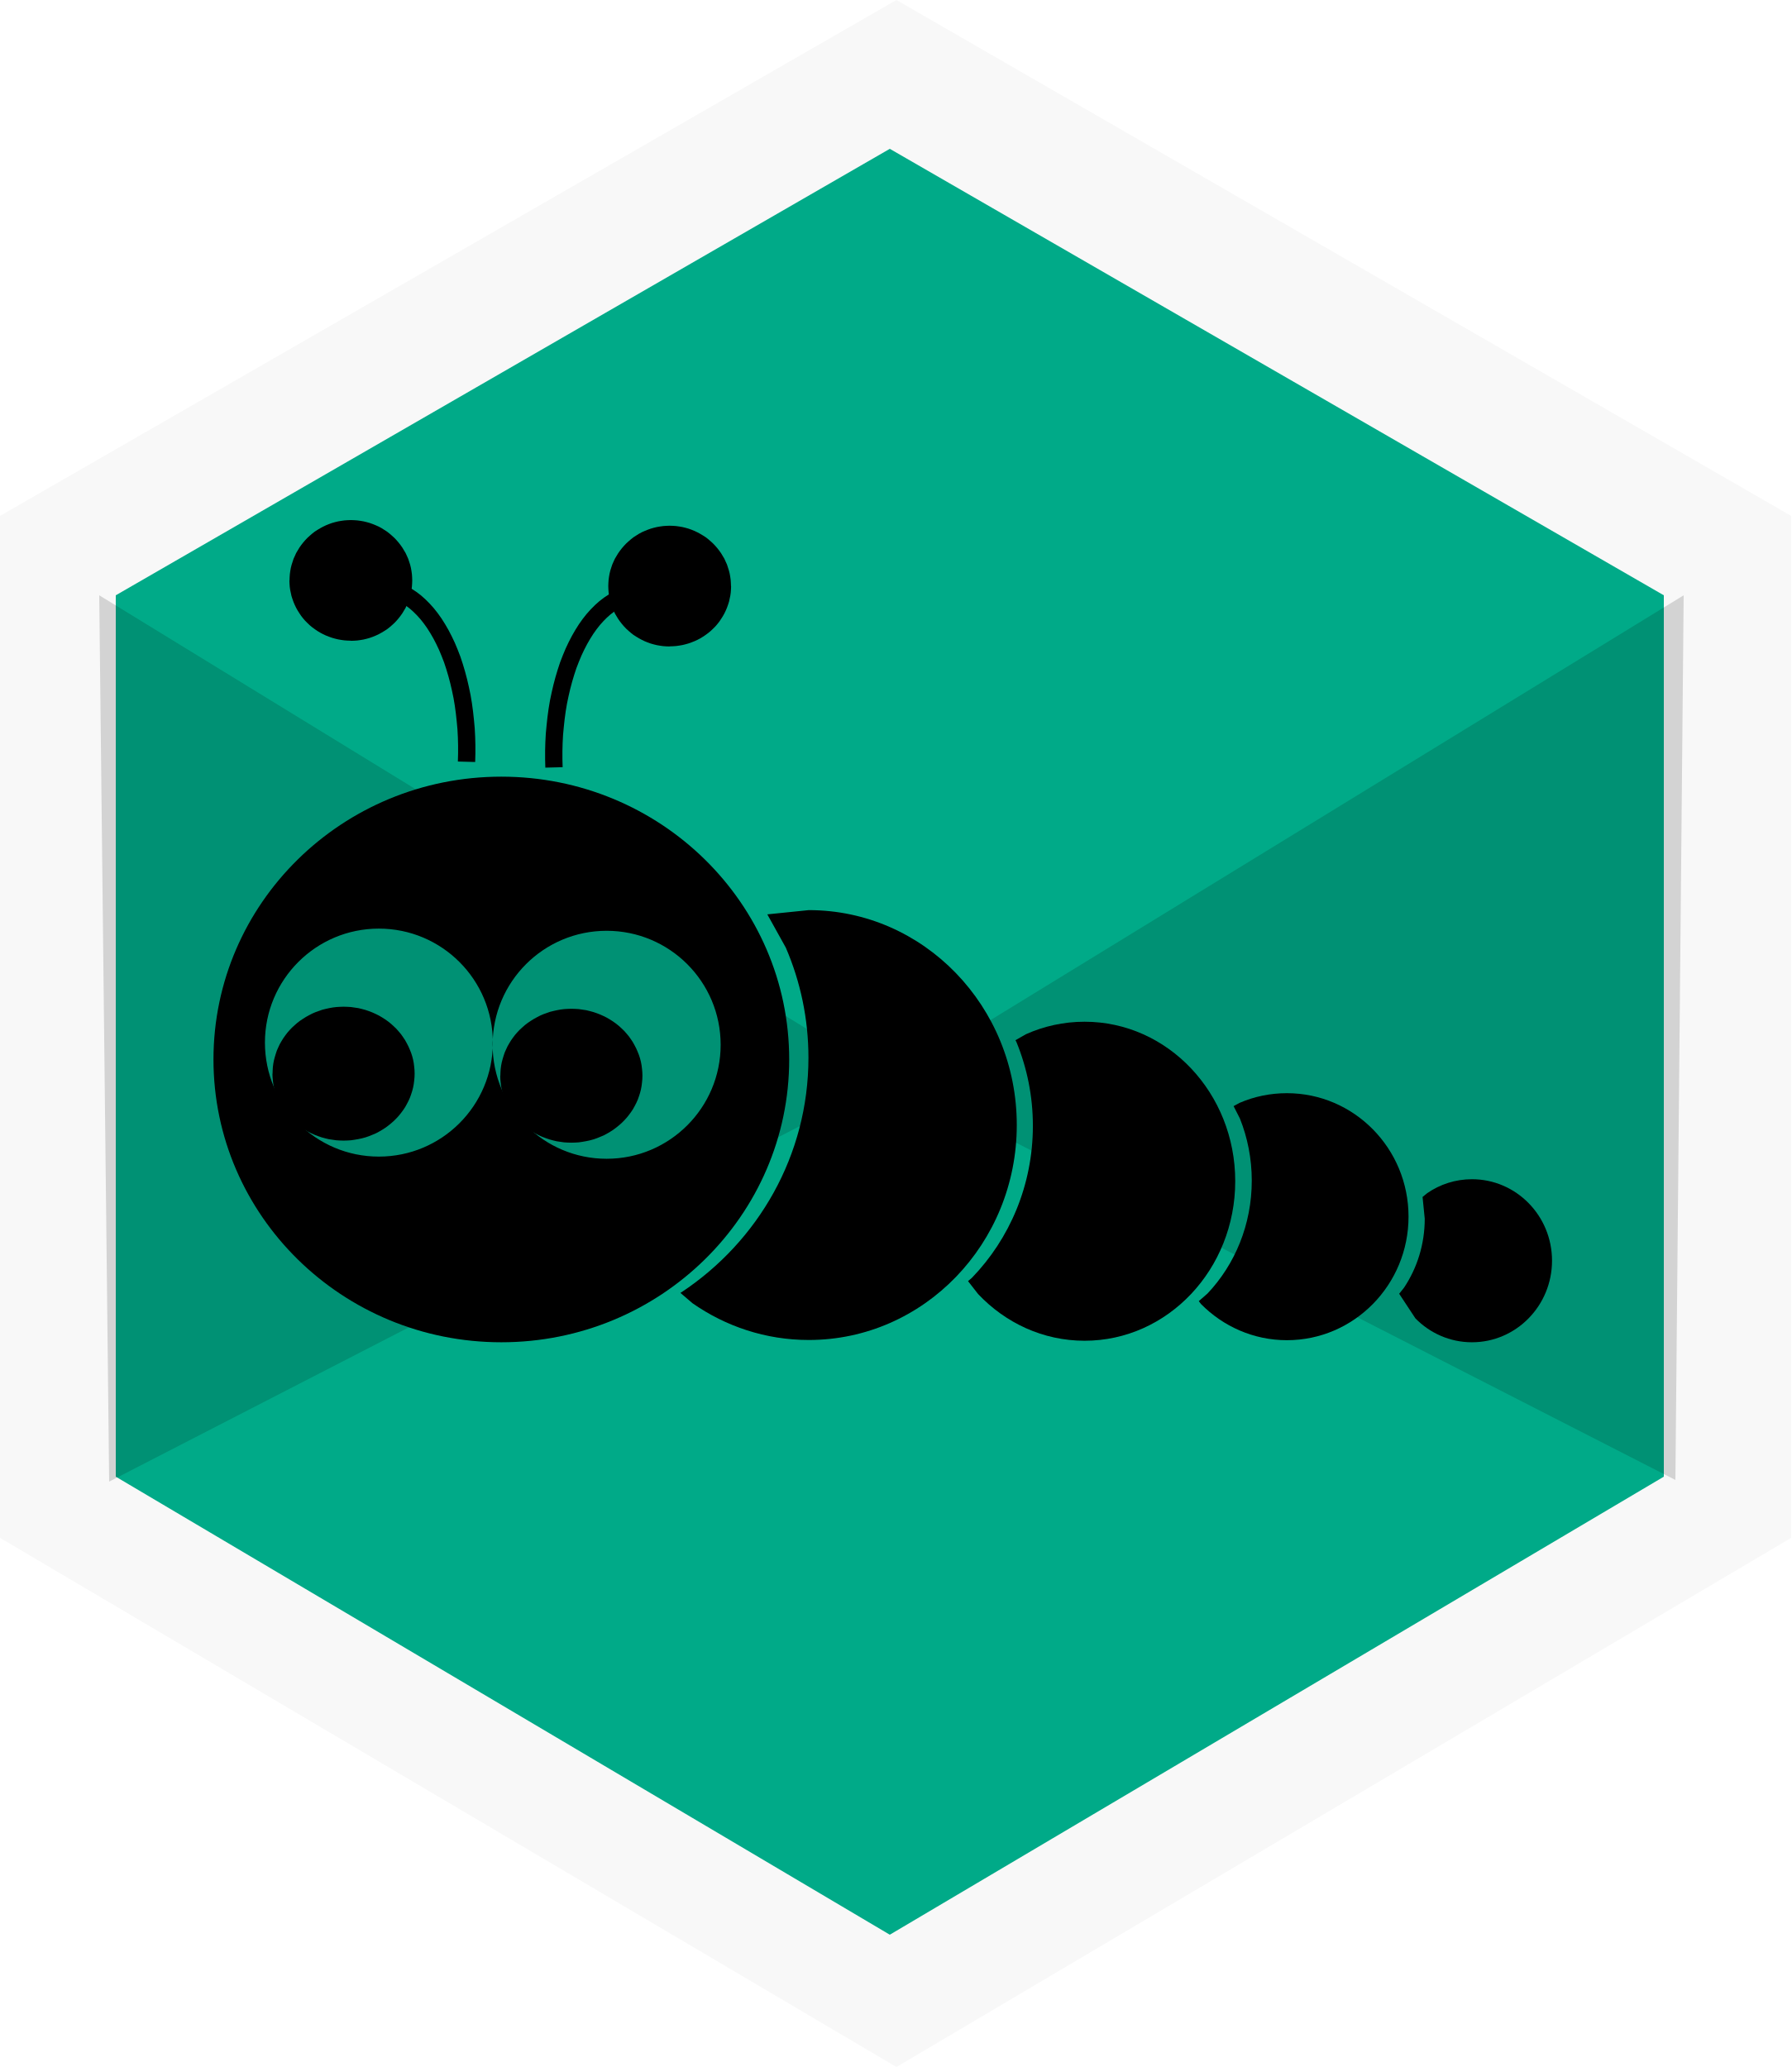
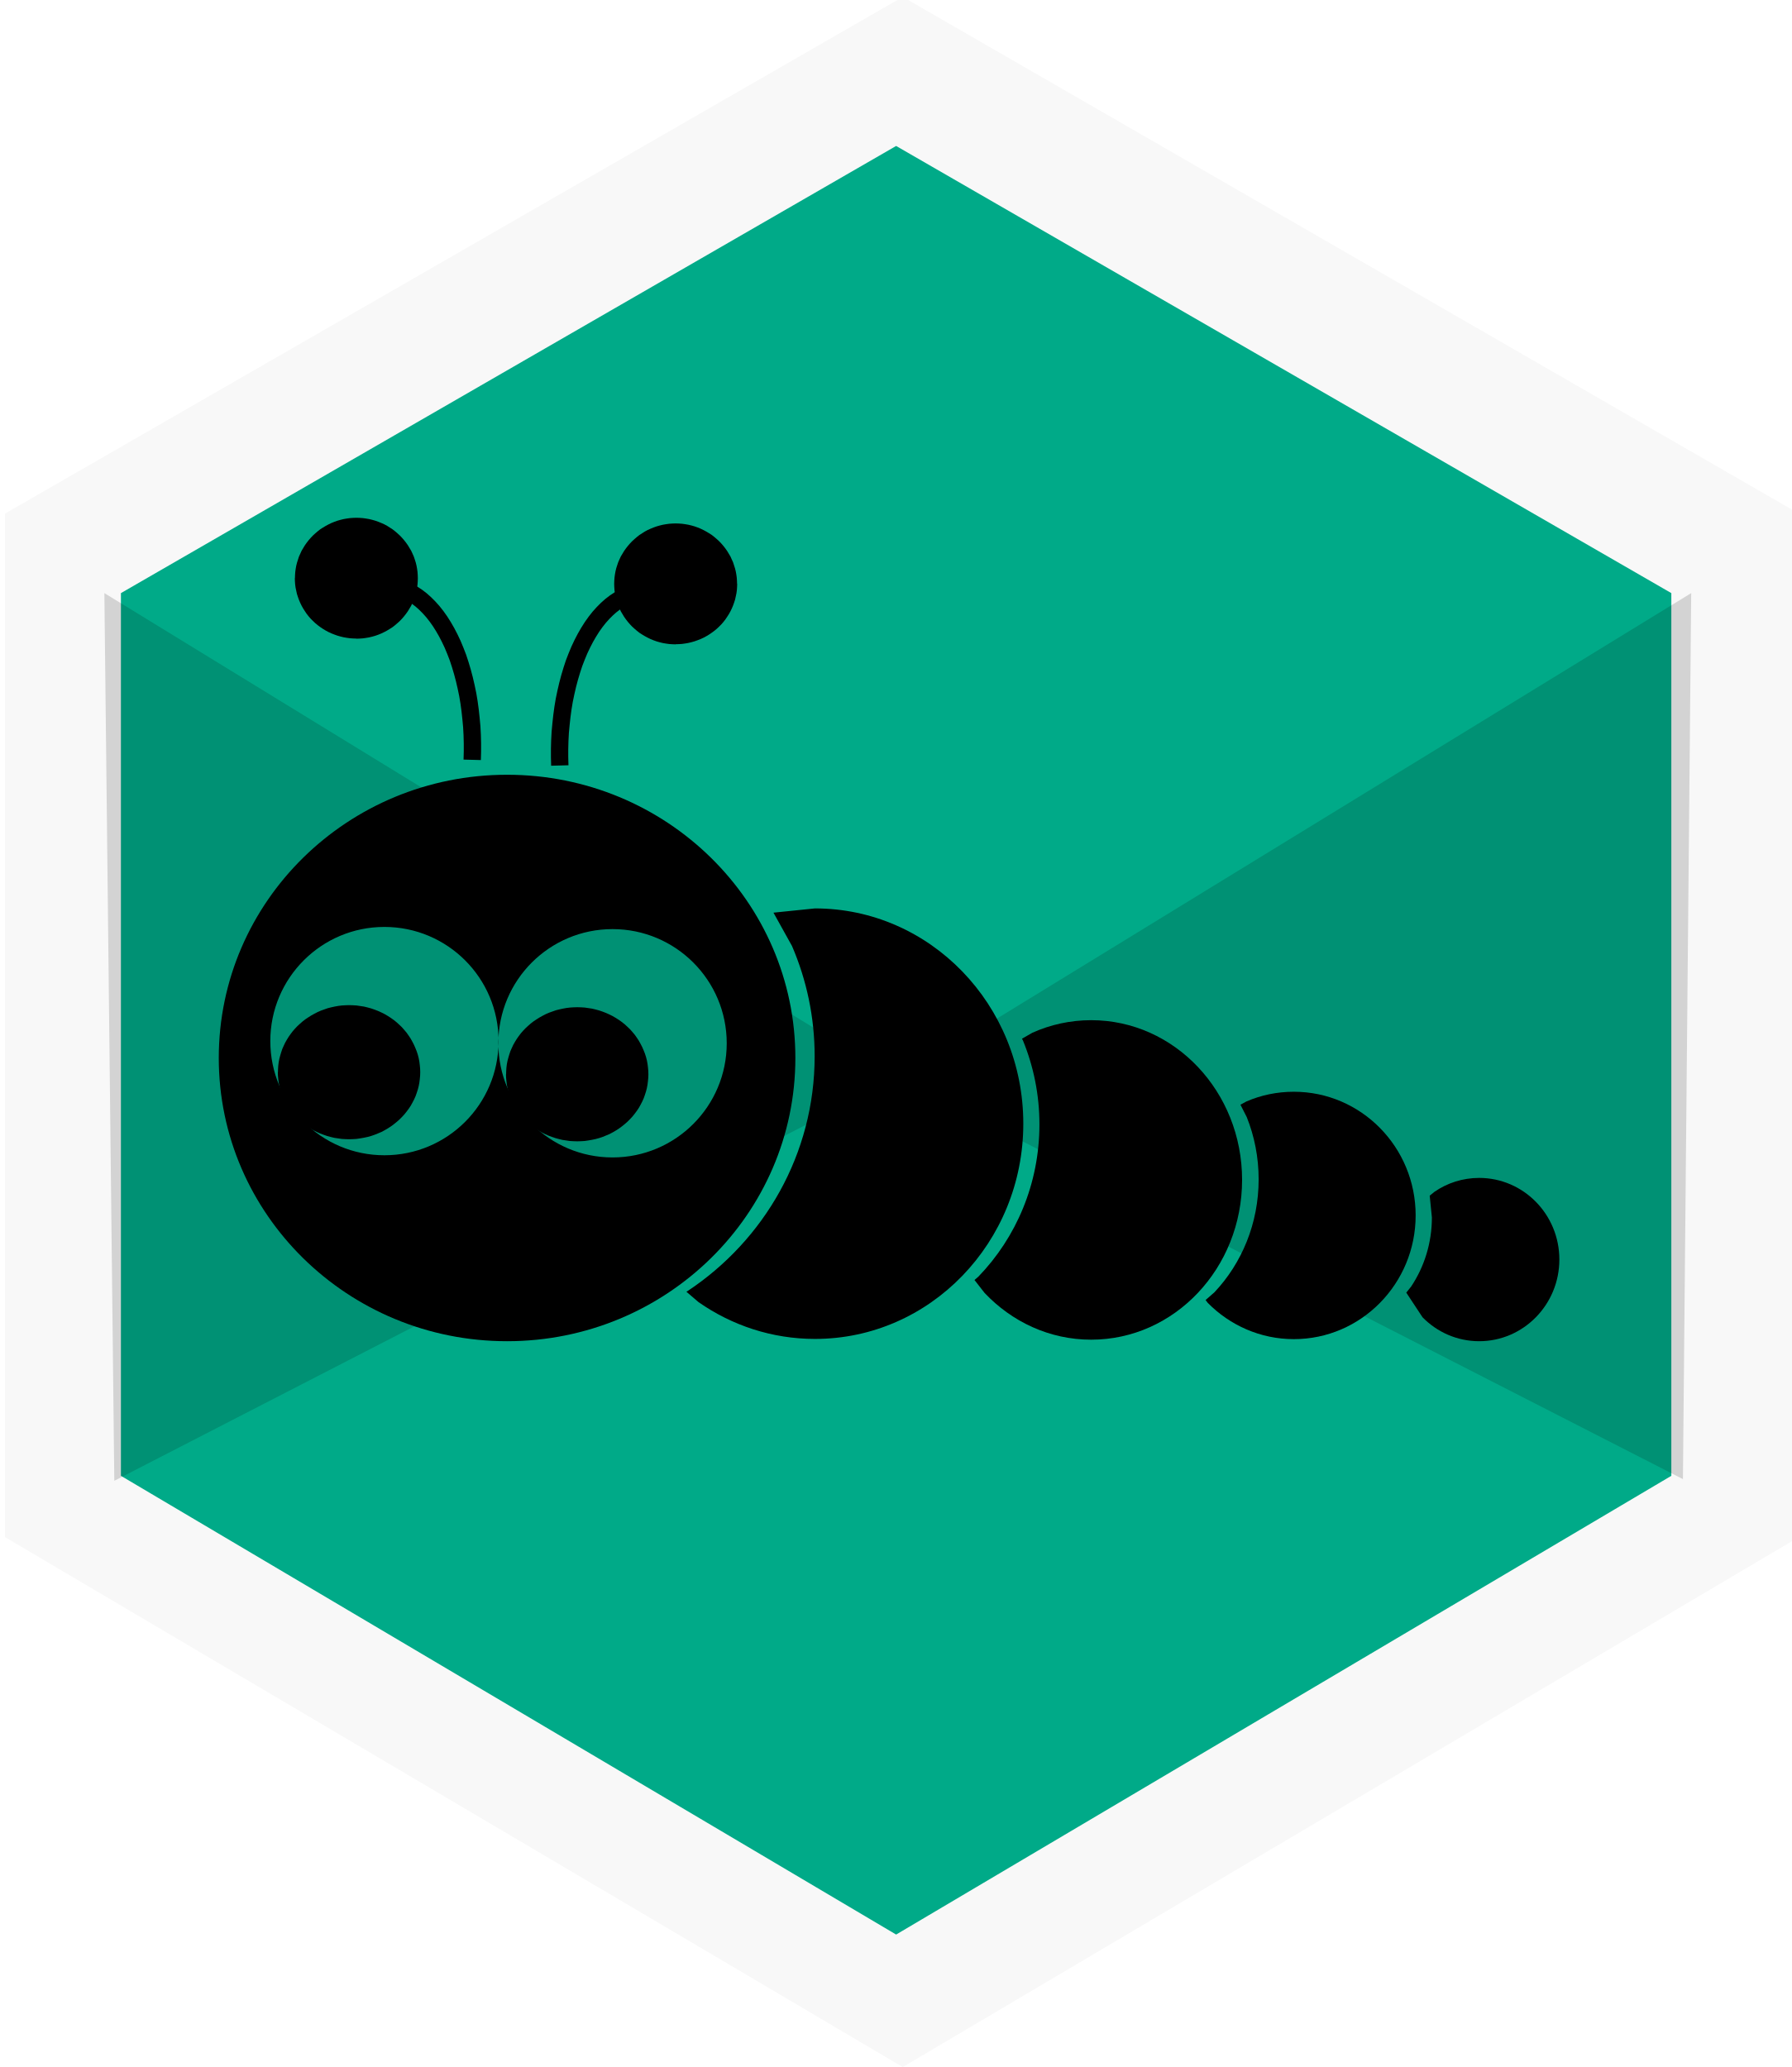
- <svg xmlns="http://www.w3.org/2000/svg" xmlns:ns1="http://xml.openoffice.org/svg/export" style="fill-rule:evenodd;stroke-width:28.222;stroke-linejoin:round" version="1.2" width="109.04mm" height="125.854mm" viewBox="8577 1570 10903.977 12585.385" preserveAspectRatio="xMidYMid" xml:space="preserve" id="svg4045">
-   <defs class="ClipPathGroup" id="defs3908">
-     <clipPath id="presentation_clip_path" clipPathUnits="userSpaceOnUse">
-       <rect x="8577" y="1570" width="12304" height="7559" id="rect3902" />
+ <svg xmlns="http://www.w3.org/2000/svg" xmlns:ns1="http://xml.openoffice.org/svg/export" id="svg4045" xml:space="preserve" preserveAspectRatio="xMidYMid" viewBox="8577 1570 3056.467 3527.778" height="125" width="108.3" version="1.2" style="fill-rule:evenodd;stroke-width:28.222;stroke-linejoin:round">
+   <defs id="defs3908" class="ClipPathGroup">
+     <clipPath clipPathUnits="userSpaceOnUse" id="presentation_clip_path">
+       <rect id="rect3902" height="7559" width="12304" y="1570" x="8577" />
    </clipPath>
-     <clipPath id="presentation_clip_path_shrink" clipPathUnits="userSpaceOnUse">
-       <rect x="8589" y="1577" width="12280" height="7544" id="rect3905" />
+     <clipPath clipPathUnits="userSpaceOnUse" id="presentation_clip_path_shrink">
+       <rect id="rect3905" height="7544" width="12280" y="1577" x="8589" />
    </clipPath>
  </defs>
-   <defs class="TextShapeIndex" id="defs3912">
-     <g ns1:slide="id1" ns1:id-list="id3 id4 id5 id6 id7 id8 id9 id10 id11 id12 id13" id="g3910" />
+   <defs id="defs3912" class="TextShapeIndex">
+     <g id="g3910" ns1:id-list="id3 id4 id5 id6 id7 id8 id9 id10 id11 id12 id13" ns1:slide="id1" />
  </defs>
-   <defs class="EmbeddedBulletChars" id="defs3944">
-     <g id="bullet-char-template-57356" transform="scale(4.8828125e-4,-4.8828125e-4)">
-       <path d="M 580,1141 1163,571 580,0 -4,571 580,1141 Z" id="path3914" />
+   <defs id="defs3944" class="EmbeddedBulletChars">
+     <g transform="scale(4.8828125e-4,-4.8828125e-4)" id="bullet-char-template-57356">
+       <path id="path3914" d="M 580,1141 1163,571 580,0 -4,571 580,1141 Z" />
    </g>
-     <g id="bullet-char-template-57354" transform="scale(4.8828125e-4,-4.8828125e-4)">
-       <path d="m 8,1128 1129,0 L 1137,0 8,0 8,1128 Z" id="path3917" />
+     <g transform="scale(4.8828125e-4,-4.8828125e-4)" id="bullet-char-template-57354">
+       <path id="path3917" d="m 8,1128 1129,0 L 1137,0 8,0 8,1128 Z" />
    </g>
-     <g id="bullet-char-template-10146" transform="scale(4.8828125e-4,-4.8828125e-4)">
-       <path d="M 174,0 602,739 174,1481 1456,739 174,0 Z m 1184,739 -1049,607 350,-607 699,0 z" id="path3920" />
+     <g transform="scale(4.8828125e-4,-4.8828125e-4)" id="bullet-char-template-10146">
+       <path id="path3920" d="M 174,0 602,739 174,1481 1456,739 174,0 Z m 1184,739 -1049,607 350,-607 699,0 z" />
    </g>
-     <g id="bullet-char-template-10132" transform="scale(4.8828125e-4,-4.8828125e-4)">
-       <path d="M 2015,739 1276,0 717,0 l 543,543 -1086,0 0,393 1086,0 -543,545 557,0 741,-742 z" id="path3923" />
+     <g transform="scale(4.8828125e-4,-4.8828125e-4)" id="bullet-char-template-10132">
+       <path id="path3923" d="M 2015,739 1276,0 717,0 l 543,543 -1086,0 0,393 1086,0 -543,545 557,0 741,-742 z" />
    </g>
-     <g id="bullet-char-template-10007" transform="scale(4.8828125e-4,-4.8828125e-4)">
-       <path d="m 0,-2 c -7,16 -16,29 -25,39 l 381,530 c -94,256 -141,385 -141,387 0,25 13,38 40,38 9,0 21,-2 34,-5 21,4 42,12 65,25 l 27,-13 111,-251 280,301 64,-25 24,25 c 21,-10 41,-24 62,-43 C 886,937 835,863 770,784 769,783 710,716 594,584 L 774,223 c 0,-27 -21,-55 -63,-84 l 16,-20 C 717,90 699,76 672,76 641,76 570,178 457,381 L 164,-76 c -22,-34 -53,-51 -92,-51 -42,0 -63,17 -64,51 -7,9 -10,24 -10,44 0,9 1,19 2,30 z" id="path3926" />
+     <g transform="scale(4.8828125e-4,-4.8828125e-4)" id="bullet-char-template-10007">
+       <path id="path3926" d="m 0,-2 c -7,16 -16,29 -25,39 l 381,530 c -94,256 -141,385 -141,387 0,25 13,38 40,38 9,0 21,-2 34,-5 21,4 42,12 65,25 l 27,-13 111,-251 280,301 64,-25 24,25 c 21,-10 41,-24 62,-43 C 886,937 835,863 770,784 769,783 710,716 594,584 L 774,223 c 0,-27 -21,-55 -63,-84 l 16,-20 C 717,90 699,76 672,76 641,76 570,178 457,381 L 164,-76 c -22,-34 -53,-51 -92,-51 -42,0 -63,17 -64,51 -7,9 -10,24 -10,44 0,9 1,19 2,30 z" />
    </g>
-     <g id="bullet-char-template-10004" transform="scale(4.8828125e-4,-4.8828125e-4)">
-       <path d="M 285,-33 C 182,-33 111,30 74,156 52,228 41,333 41,471 c 0,78 14,145 41,201 34,71 87,106 158,106 53,0 88,-31 106,-94 l 23,-176 c 8,-64 28,-97 59,-98 l 735,706 c 11,11 33,17 66,17 42,0 63,-15 63,-46 l 0,-122 c 0,-36 -10,-64 -30,-84 L 442,47 C 390,-6 338,-33 285,-33 Z" id="path3929" />
+     <g transform="scale(4.8828125e-4,-4.8828125e-4)" id="bullet-char-template-10004">
+       <path id="path3929" d="M 285,-33 C 182,-33 111,30 74,156 52,228 41,333 41,471 c 0,78 14,145 41,201 34,71 87,106 158,106 53,0 88,-31 106,-94 l 23,-176 c 8,-64 28,-97 59,-98 l 735,706 c 11,11 33,17 66,17 42,0 63,-15 63,-46 l 0,-122 c 0,-36 -10,-64 -30,-84 L 442,47 C 390,-6 338,-33 285,-33 Z" />
    </g>
-     <g id="bullet-char-template-9679" transform="scale(4.8828125e-4,-4.8828125e-4)">
-       <path d="M 813,0 C 632,0 489,54 383,161 276,268 223,411 223,592 c 0,181 53,324 160,431 106,107 249,161 430,161 179,0 323,-54 432,-161 108,-107 162,-251 162,-431 0,-180 -54,-324 -162,-431 C 1136,54 992,0 813,0 Z" id="path3932" />
+     <g transform="scale(4.8828125e-4,-4.8828125e-4)" id="bullet-char-template-9679">
+       <path id="path3932" d="M 813,0 C 632,0 489,54 383,161 276,268 223,411 223,592 c 0,181 53,324 160,431 106,107 249,161 430,161 179,0 323,-54 432,-161 108,-107 162,-251 162,-431 0,-180 -54,-324 -162,-431 C 1136,54 992,0 813,0 Z" />
    </g>
-     <g id="bullet-char-template-8226" transform="scale(4.8828125e-4,-4.8828125e-4)">
-       <path d="m 346,457 c -73,0 -137,26 -191,78 -54,51 -81,114 -81,188 0,73 27,136 81,188 54,52 118,78 191,78 73,0 134,-26 185,-79 51,-51 77,-114 77,-187 0,-75 -25,-137 -76,-188 -50,-52 -112,-78 -186,-78 z" id="path3935" />
+     <g transform="scale(4.8828125e-4,-4.8828125e-4)" id="bullet-char-template-8226">
+       <path id="path3935" d="m 346,457 c -73,0 -137,26 -191,78 -54,51 -81,114 -81,188 0,73 27,136 81,188 54,52 118,78 191,78 73,0 134,-26 185,-79 51,-51 77,-114 77,-187 0,-75 -25,-137 -76,-188 -50,-52 -112,-78 -186,-78 z" />
    </g>
-     <g id="bullet-char-template-8211" transform="scale(4.8828125e-4,-4.8828125e-4)">
-       <path d="m -4,459 1139,0 0,147 -1139,0 0,-147 z" id="path3938" />
+     <g transform="scale(4.8828125e-4,-4.8828125e-4)" id="bullet-char-template-8211">
+       <path id="path3938" d="m -4,459 1139,0 0,147 -1139,0 0,-147 z" />
    </g>
-     <g id="bullet-char-template-61548" transform="scale(4.8828125e-4,-4.8828125e-4)">
-       <path d="m 173,740 c 0,163 58,303 173,419 116,115 255,173 419,173 163,0 302,-58 418,-173 116,-116 174,-256 174,-419 0,-163 -58,-303 -174,-418 C 1067,206 928,148 765,148 601,148 462,206 346,322 231,437 173,577 173,740 Z" id="path3941" />
+     <g transform="scale(4.8828125e-4,-4.8828125e-4)" id="bullet-char-template-61548">
+       <path id="path3941" d="m 173,740 c 0,163 58,303 173,419 116,115 255,173 419,173 163,0 302,-58 418,-173 116,-116 174,-256 174,-419 0,-163 -58,-303 -174,-418 C 1067,206 928,148 765,148 601,148 462,206 346,322 231,437 173,577 173,740 Z" />
    </g>
  </defs>
-   <defs class="TextEmbeddedBitmaps" id="defs3946" />
-   <g id="g207" transform="matrix(3.805345,0,0,3.805345,-41795.757,-19745.782)">
-     <g transform="matrix(26.45833,0,0,26.45833,13237.37,5601.538)" id="g4306">
-       <polygon id="polygon4304" points="0,93 0,31.2 54.2,0 108.3,31.2 108.3,93 54.2,125 " class="st0" style="fill:#f8f8f8" />
+   <defs id="defs3946" class="TextEmbeddedBitmaps" />
+   <g transform="matrix(1.068286,0,0,1.068286,-5555.797,-4419.32)" id="g207">
+     <g id="g4306" transform="matrix(26.45833,0,0,26.45833,13237.37,5601.538)">
+       <polygon style="fill:#f8f8f8" class="st0" points="54.2,125 0,93 0,31.2 54.2,0 108.3,31.2 108.3,93 " id="polygon4304" />
    </g>
-     <g style="fill:#00aa88" transform="matrix(26.45833,0,0,26.45833,13237.37,5601.538)" id="Mask-2">
-       <path d="m 7,36 46.8,-27 46.8,27 0,53.3 L 53.8,117 7,89.3 Z" class="st1" id="path-2-2" style="fill:#00aa88" />
+     <g id="Mask-2" transform="matrix(26.45833,0,0,26.45833,13237.37,5601.538)" style="fill:#00aa88">
+       <path style="fill:#00aa88" id="path-2-2" class="st1" d="m 7,36 46.8,-27 46.8,27 0,53.3 L 53.8,117 7,89.3 Z" />
    </g>
-     <g transform="matrix(26.45833,0,0,26.45833,13237.37,5601.538)" id="g4315">
-       <g class="st2" id="Path-295" style="opacity:0.15">
-         <path id="path4310" d="M 101.8,36 54,65.3 101.3,89.5 Z" />
-         <path id="path4312" d="M 6,36 53.8,65.3 6.6,89.6 Z" />
+     <g id="g4315" transform="matrix(26.45833,0,0,26.45833,13237.37,5601.538)">
+       <g style="opacity:0.15" id="Path-295" class="st2">
+         <path d="M 101.8,36 54,65.3 101.3,89.5 Z" id="path4310" />
+         <path d="M 6,36 53.8,65.3 6.6,89.6 Z" id="path4312" />
      </g>
    </g>
-     <g transform="matrix(0.1740371,0,0,0.1740371,12086.158,6160.439)" id="g4043" class="SlideGroup">
+     <g class="SlideGroup" id="g4043" transform="matrix(0.1740371,0,0,0.1740371,12086.158,6160.439)">
      <g id="g4041">
        <g id="container-id1">
-           <g clip-path="url(#presentation_clip_path)" class="Slide" id="id1">
-             <g id="g4037" class="Page">
-               <g id="g3953" class="com.sun.star.drawing.CustomShape">
+           <g id="id1" class="Slide" clip-path="url(#presentation_clip_path)">
+             <g class="Page" id="g4037">
+               <g class="com.sun.star.drawing.CustomShape" id="g3953">
                <g id="id3">
-                   <rect style="fill:none;stroke:none" id="rect3948" height="5201" width="5293" y="3929" x="8577" class="BoundingBox" />
-                   <path style="fill:#000000;stroke:none" id="path3950" d="m 12191,5346 c -579,0 -1048,469 -1048,1048 0,578 469,1048 1048,1048 579,0 1048,-470 1048,-1048 0,-579 -469,-1048 -1048,-1048 z m -2094,-20 c -578,0 -1047,469 -1047,1048 0,579 469,1048 1047,1048 579,0 1048,-469 1048,-1048 0,-579 -469,-1048 -1048,-1048 z m 1126,-1397 c 1461,0 2646,1164 2646,2600 0,1435 -1185,2600 -2646,2600 -1462,0 -2646,-1165 -2646,-2600 0,-1436 1184,-2600 2646,-2600 z m -2646,0 z m 5292,5200 z" />
+                   <rect class="BoundingBox" x="8577" y="3929" width="5293" height="5201" id="rect3948" style="fill:none;stroke:none" />
+                   <path d="m 12191,5346 c -579,0 -1048,469 -1048,1048 0,578 469,1048 1048,1048 579,0 1048,-470 1048,-1048 0,-579 -469,-1048 -1048,-1048 z m -2094,-20 c -578,0 -1047,469 -1047,1048 0,579 469,1048 1047,1048 579,0 1048,-469 1048,-1048 0,-579 -469,-1048 -1048,-1048 z m 1126,-1397 c 1461,0 2646,1164 2646,2600 0,1435 -1185,2600 -2646,2600 -1462,0 -2646,-1165 -2646,-2600 0,-1436 1184,-2600 2646,-2600 z m -2646,0 z m 5292,5200 z" id="path3950" style="fill:#000000;stroke:none" />
                </g>
              </g>
-               <g id="g3960" class="com.sun.star.drawing.CustomShape">
+               <g class="com.sun.star.drawing.CustomShape" id="g3960">
                <g id="id4">
-                   <rect style="fill:none;stroke:none" id="rect3955" height="3953" width="3094" y="5156" x="12869" class="BoundingBox" />
-                   <path style="fill:#000000;stroke:none" id="path3957" d="m 14049,5156 c 1056,0 1912,884 1912,1976 0,1091 -856,1976 -1912,1976 -396,0 -764,-125 -1069,-338 l -111,-95 10,-6 c 704,-467 1167,-1258 1167,-2156 0,-359 -74,-701 -208,-1012 l -170,-306 z m -1180,0 z m 3092,3952 z" />
+                   <rect class="BoundingBox" x="12869" y="5156" width="3094" height="3953" id="rect3955" style="fill:none;stroke:none" />
+                   <path d="m 14049,5156 c 1056,0 1912,884 1912,1976 0,1091 -856,1976 -1912,1976 -396,0 -764,-125 -1069,-338 l -111,-95 10,-6 c 704,-467 1167,-1258 1167,-2156 0,-359 -74,-701 -208,-1012 l -170,-306 z m -1180,0 z m 3092,3952 z" id="path3957" style="fill:#000000;stroke:none" />
                </g>
              </g>
-               <g id="g3967" class="com.sun.star.drawing.CustomShape">
+               <g class="com.sun.star.drawing.CustomShape" id="g3967">
                <g id="id5">
-                   <rect style="fill:none;stroke:none" id="rect3962" height="2934" width="2457" y="6182" x="15513" class="BoundingBox" />
-                   <path style="fill:#000000;stroke:none" id="path3964" d="m 16584,6182 c 765,0 1385,656 1385,1466 0,810 -620,1467 -1385,1467 -383,0 -729,-165 -979,-430 l -92,-118 36,-31 c 346,-358 560,-852 560,-1397 0,-273 -54,-533 -151,-770 l -9,-17 96,-55 c 165,-74 348,-115 539,-115 z m -1071,0 z m 2456,2933 z" />
+                   <rect class="BoundingBox" x="15513" y="6182" width="2457" height="2934" id="rect3962" style="fill:none;stroke:none" />
+                   <path d="m 16584,6182 c 765,0 1385,656 1385,1466 0,810 -620,1467 -1385,1467 -383,0 -729,-165 -979,-430 l -92,-118 36,-31 c 346,-358 560,-852 560,-1397 0,-273 -54,-533 -151,-770 l -9,-17 96,-55 c 165,-74 348,-115 539,-115 z m -1071,0 z m 2456,2933 z" id="path3964" style="fill:#000000;stroke:none" />
                </g>
              </g>
-               <g id="g3974" class="com.sun.star.drawing.CustomShape">
+               <g class="com.sun.star.drawing.CustomShape" id="g3974">
                <g id="id6">
-                   <rect style="fill:none;stroke:none" id="rect3969" height="2272" width="1929" y="6839" x="17634" class="BoundingBox" />
-                   <path style="fill:#000000;stroke:none" id="path3971" d="m 18444,6839 c 617,0 1118,508 1118,1135 0,627 -501,1136 -1118,1136 -308,0 -588,-128 -790,-333 l -20,-26 81,-71 c 251,-266 406,-632 406,-1037 0,-203 -39,-396 -109,-571 l -58,-114 55,-30 c 134,-58 281,-89 435,-89 z m -810,0 z m 1928,2271 z" />
+                   <rect class="BoundingBox" x="17634" y="6839" width="1929" height="2272" id="rect3969" style="fill:none;stroke:none" />
+                   <path d="m 18444,6839 c 617,0 1118,508 1118,1135 0,627 -501,1136 -1118,1136 -308,0 -588,-128 -790,-333 l -20,-26 81,-71 c 251,-266 406,-632 406,-1037 0,-203 -39,-396 -109,-571 l -58,-114 55,-30 c 134,-58 281,-89 435,-89 z m -810,0 z m 1928,2271 z" id="path3971" style="fill:#000000;stroke:none" />
                </g>
              </g>
-               <g id="g3981" class="com.sun.star.drawing.CustomShape">
+               <g class="com.sun.star.drawing.CustomShape" id="g3981">
                <g id="id7">
-                   <rect style="fill:none;stroke:none" id="rect3976" height="1500" width="1407" y="7630" x="19476" class="BoundingBox" />
-                   <path style="fill:#000000;stroke:none" id="path3978" d="m 20145,7630 c 406,0 736,335 736,749 0,414 -330,750 -736,750 -203,0 -387,-84 -520,-220 l -149,-226 44,-55 c 121,-181 191,-400 191,-635 l -20,-200 43,-35 c 117,-81 259,-128 411,-128 z m -669,0 z m 1405,1499 z" />
+                   <rect class="BoundingBox" x="19476" y="7630" width="1407" height="1500" id="rect3976" style="fill:none;stroke:none" />
+                   <path d="m 20145,7630 c 406,0 736,335 736,749 0,414 -330,750 -736,750 -203,0 -387,-84 -520,-220 l -149,-226 44,-55 c 121,-181 191,-400 191,-635 l -20,-200 43,-35 c 117,-81 259,-128 411,-128 z m -669,0 z m 1405,1499 z" id="path3978" style="fill:#000000;stroke:none" />
                </g>
              </g>
-               <g id="g4001" class="Group">
-                 <g id="g3992" class="com.sun.star.drawing.CustomShape">
+               <g class="Group" id="g4001">
+                 <g class="com.sun.star.drawing.CustomShape" id="g3992">
                  <g id="id8">
-                     <rect style="fill:none;stroke:none" id="rect3983" height="3111" width="1737" y="2120" x="9251" class="BoundingBox" />
-                     <path style="fill:none;stroke:#000000;stroke-width:159;stroke-linejoin:miter" id="path3985" d="m 10118,2200 0,0 41,2 40,6 40,10 40,13 40,18 39,21 38,25 38,29 36,32 36,36 35,39 34,43 32,45 31,49 30,52 28,54 27,57 25,60 24,62 21,64 20,67 18,68 16,69 15,72 12,72 10,74 8,74 7,75 4,76 2,76 0,76 -2,76" />
-                     <path style="fill:none;stroke:#000000;stroke-width:159;stroke-linejoin:miter" id="path3987" d="M 9331,2200 Z" />
-                     <path style="fill:none;stroke:#000000;stroke-width:159;stroke-linejoin:miter" id="path3989" d="M 10907,5150 Z" />
+                     <rect class="BoundingBox" x="9251" y="2120" width="1737" height="3111" id="rect3983" style="fill:none;stroke:none" />
+                     <path d="m 10118,2200 0,0 41,2 40,6 40,10 40,13 40,18 39,21 38,25 38,29 36,32 36,36 35,39 34,43 32,45 31,49 30,52 28,54 27,57 25,60 24,62 21,64 20,67 18,68 16,69 15,72 12,72 10,74 8,74 7,75 4,76 2,76 0,76 -2,76" id="path3985" style="fill:none;stroke:#000000;stroke-width:159;stroke-linejoin:miter" />
+                     <path d="M 9331,2200 Z" id="path3987" style="fill:none;stroke:#000000;stroke-width:159;stroke-linejoin:miter" />
+                     <path d="M 10907,5150 Z" id="path3989" style="fill:none;stroke:#000000;stroke-width:159;stroke-linejoin:miter" />
                  </g>
                </g>
-                 <g id="g3999" class="com.sun.star.drawing.CustomShape">
+                 <g class="com.sun.star.drawing.CustomShape" id="g3999">
                  <g id="id9">
-                     <rect style="fill:none;stroke:none" id="rect3994" height="1112" width="1133" y="1570" x="9274" class="BoundingBox" />
-                     <path style="fill:#000000;stroke:none" id="path3996" d="m 9276,2125 0,0 1,-29 2,-29 4,-29 5,-28 7,-28 9,-28 9,-28 12,-26 12,-27 15,-25 15,-25 17,-24 18,-23 19,-22 20,-21 22,-20 22,-19 23,-18 25,-16 25,-15 26,-14 27,-13 27,-11 28,-10 28,-8 29,-7 29,-5 29,-4 29,-2 30,-1 0,0 30,1 29,2 29,4 29,5 29,7 28,8 28,10 27,11 27,12 26,14 25,16 25,16 23,18 22,19 22,20 20,21 19,22 18,23 17,24 15,25 15,25 12,26 12,27 9,27 9,28 7,29 5,28 4,29 2,29 1,29 0,0 -1,29 -2,29 -4,29 -5,28 -7,28 -9,28 -9,28 -12,26 -12,27 -15,25 -15,25 -17,24 -18,23 -19,22 -20,21 -22,20 -22,19 -23,18 -25,16 -25,15 -26,14 -27,13 -27,11 -28,10 -28,8 -29,7 -29,5 -29,4 -29,2 -30,1 0,-1 -30,-1 -29,-2 -29,-4 -29,-5 -29,-7 -28,-8 -28,-10 -28,-11 -26,-12 -26,-14 -25,-15 -25,-17 -23,-17 -23,-19 -21,-20 -21,-21 -19,-22 -18,-23 -16,-24 -16,-25 -14,-25 -13,-27 -11,-26 -10,-28 -9,-28 -6,-28 -6,-28 -4,-29 -2,-29 -1,-29 z m 0,-555 z m 1130,1111 z" />
+                     <rect class="BoundingBox" x="9274" y="1570" width="1133" height="1112" id="rect3994" style="fill:none;stroke:none" />
+                     <path d="m 9276,2125 0,0 1,-29 2,-29 4,-29 5,-28 7,-28 9,-28 9,-28 12,-26 12,-27 15,-25 15,-25 17,-24 18,-23 19,-22 20,-21 22,-20 22,-19 23,-18 25,-16 25,-15 26,-14 27,-13 27,-11 28,-10 28,-8 29,-7 29,-5 29,-4 29,-2 30,-1 0,0 30,1 29,2 29,4 29,5 29,7 28,8 28,10 27,11 27,12 26,14 25,16 25,16 23,18 22,19 22,20 20,21 19,22 18,23 17,24 15,25 15,25 12,26 12,27 9,27 9,28 7,29 5,28 4,29 2,29 1,29 0,0 -1,29 -2,29 -4,29 -5,28 -7,28 -9,28 -9,28 -12,26 -12,27 -15,25 -15,25 -17,24 -18,23 -19,22 -20,21 -22,20 -22,19 -23,18 -25,16 -25,15 -26,14 -27,13 -27,11 -28,10 -28,8 -29,7 -29,5 -29,4 -29,2 -30,1 0,-1 -30,-1 -29,-2 -29,-4 -29,-5 -29,-7 -28,-8 -28,-10 -28,-11 -26,-12 -26,-14 -25,-15 -25,-17 -23,-17 -23,-19 -21,-20 -21,-21 -19,-22 -18,-23 -16,-24 -16,-25 -14,-25 -13,-27 -11,-26 -10,-28 -9,-28 -6,-28 -6,-28 -4,-29 -2,-29 -1,-29 z m 0,-555 z m 1130,1111 z" id="path3996" style="fill:#000000;stroke:none" />
                  </g>
                </g>
              </g>
-               <g id="g4008" class="com.sun.star.drawing.CustomShape">
+               <g class="com.sun.star.drawing.CustomShape" id="g4008">
                <g id="id10">
-                   <rect style="fill:none;stroke:none" id="rect4003" height="1234" width="1310" y="6044" x="9119" class="BoundingBox" />
-                   <path style="fill:#000000;stroke:none" id="path4005" d="m 9120,6660 0,0 1,-31 2,-31 4,-31 6,-31 8,-30 9,-30 10,-30 13,-29 13,-28 16,-28 16,-26 19,-27 19,-25 21,-24 22,-23 24,-22 24,-21 26,-20 27,-18 27,-17 29,-16 29,-15 30,-13 31,-11 31,-11 32,-8 32,-7 33,-6 33,-4 33,-2 33,-1 0,0 34,1 34,2 34,5 34,5 33,8 33,9 32,11 31,12 31,14 30,15 29,17 28,18 28,20 26,21 24,22 24,23 22,25 21,25 19,27 18,27 16,29 15,29 13,30 12,30 10,31 8,31 6,32 4,32 3,32 1,32 0,0 -1,32 -3,32 -4,32 -6,32 -8,31 -10,31 -11,31 -13,29 -15,29 -16,29 -18,27 -20,27 -20,25 -23,25 -23,23 -25,22 -26,21 -27,20 -28,18 -29,17 -30,16 -31,13 -32,13 -32,11 -33,9 -33,7 -34,6 -34,5 -34,2 -34,1 0,0 -34,-1 -34,-2 -34,-5 -34,-5 -33,-8 -33,-9 -32,-11 -32,-12 -31,-14 -30,-15 -29,-17 -28,-18 -27,-20 -26,-21 -25,-22 -24,-23 -22,-25 -21,-25 -19,-27 -18,-27 -16,-29 -15,-29 -13,-30 -12,-30 -9,-31 -9,-31 -6,-32 -4,-32 -3,-32 -1,-32 z m 0,-616 z m 1308,1232 z" />
+                   <rect class="BoundingBox" x="9119" y="6044" width="1310" height="1234" id="rect4003" style="fill:none;stroke:none" />
+                   <path d="m 9120,6660 0,0 1,-31 2,-31 4,-31 6,-31 8,-30 9,-30 10,-30 13,-29 13,-28 16,-28 16,-26 19,-27 19,-25 21,-24 22,-23 24,-22 24,-21 26,-20 27,-18 27,-17 29,-16 29,-15 30,-13 31,-11 31,-11 32,-8 32,-7 33,-6 33,-4 33,-2 33,-1 0,0 34,1 34,2 34,5 34,5 33,8 33,9 32,11 31,12 31,14 30,15 29,17 28,18 28,20 26,21 24,22 24,23 22,25 21,25 19,27 18,27 16,29 15,29 13,30 12,30 10,31 8,31 6,32 4,32 3,32 1,32 0,0 -1,32 -3,32 -4,32 -6,32 -8,31 -10,31 -11,31 -13,29 -15,29 -16,29 -18,27 -20,27 -20,25 -23,25 -23,23 -25,22 -26,21 -27,20 -28,18 -29,17 -30,16 -31,13 -32,13 -32,11 -33,9 -33,7 -34,6 -34,5 -34,2 -34,1 0,0 -34,-1 -34,-2 -34,-5 -34,-5 -33,-8 -33,-9 -32,-11 -32,-12 -31,-14 -30,-15 -29,-17 -28,-18 -27,-20 -26,-21 -25,-22 -24,-23 -22,-25 -21,-25 -19,-27 -18,-27 -16,-29 -15,-29 -13,-30 -12,-30 -9,-31 -9,-31 -6,-32 -4,-32 -3,-32 -1,-32 z m 0,-616 z m 1308,1232 z" id="path4005" style="fill:#000000;stroke:none" />
                </g>
              </g>
-               <g id="g4015" class="com.sun.star.drawing.CustomShape">
+               <g class="com.sun.star.drawing.CustomShape" id="g4015">
                <g id="id11">
-                   <rect style="fill:none;stroke:none" id="rect4010" height="1233" width="1310" y="6063" x="11213" class="BoundingBox" />
-                   <path style="fill:#000000;stroke:none" id="path4012" d="m 11214,6679 0,0 1,-31 2,-31 4,-31 6,-31 8,-30 9,-30 10,-30 13,-29 13,-28 16,-28 16,-26 19,-27 19,-25 21,-24 22,-23 24,-22 24,-21 26,-20 27,-18 27,-17 29,-16 29,-15 30,-13 31,-11 31,-11 32,-8 32,-7 33,-6 33,-4 33,-2 33,-1 0,0 34,1 34,2 34,5 34,5 33,8 33,9 32,11 31,12 31,14 30,15 29,17 28,18 28,20 26,21 24,22 24,23 22,25 21,25 19,27 18,27 16,29 15,29 13,30 12,30 10,31 8,31 6,32 4,32 3,32 1,32 0,0 -1,32 -3,32 -4,32 -6,32 -8,31 -10,31 -11,31 -13,29 -15,29 -16,29 -18,27 -20,27 -20,25 -23,25 -23,23 -25,22 -26,21 -27,20 -28,18 -29,17 -30,16 -31,13 -32,13 -32,11 -33,9 -33,7 -34,6 -34,5 -34,2 -34,1 0,0 -34,-1 -34,-2 -34,-5 -34,-5 -33,-8 -33,-9 -32,-11 -32,-12 -31,-14 -30,-15 -29,-17 -28,-18 -27,-20 -26,-21 -25,-22 -24,-23 -22,-25 -21,-25 -19,-27 -18,-27 -16,-29 -15,-29 -13,-30 -12,-30 -9,-31 -9,-31 -6,-32 -4,-32 -3,-32 -1,-32 z m 0,-616 z m 1308,1232 z" />
+                   <rect class="BoundingBox" x="11213" y="6063" width="1310" height="1233" id="rect4010" style="fill:none;stroke:none" />
+                   <path d="m 11214,6679 0,0 1,-31 2,-31 4,-31 6,-31 8,-30 9,-30 10,-30 13,-29 13,-28 16,-28 16,-26 19,-27 19,-25 21,-24 22,-23 24,-22 24,-21 26,-20 27,-18 27,-17 29,-16 29,-15 30,-13 31,-11 31,-11 32,-8 32,-7 33,-6 33,-4 33,-2 33,-1 0,0 34,1 34,2 34,5 34,5 33,8 33,9 32,11 31,12 31,14 30,15 29,17 28,18 28,20 26,21 24,22 24,23 22,25 21,25 19,27 18,27 16,29 15,29 13,30 12,30 10,31 8,31 6,32 4,32 3,32 1,32 0,0 -1,32 -3,32 -4,32 -6,32 -8,31 -10,31 -11,31 -13,29 -15,29 -16,29 -18,27 -20,27 -20,25 -23,25 -23,23 -25,22 -26,21 -27,20 -28,18 -29,17 -30,16 -31,13 -32,13 -32,11 -33,9 -33,7 -34,6 -34,5 -34,2 -34,1 0,0 -34,-1 -34,-2 -34,-5 -34,-5 -33,-8 -33,-9 -32,-11 -32,-12 -31,-14 -30,-15 -29,-17 -28,-18 -27,-20 -26,-21 -25,-22 -24,-23 -22,-25 -21,-25 -19,-27 -18,-27 -16,-29 -15,-29 -13,-30 -12,-30 -9,-31 -9,-31 -6,-32 -4,-32 -3,-32 -1,-32 z m 0,-616 z m 1308,1232 z" id="path4012" style="fill:#000000;stroke:none" />
                </g>
              </g>
-               <g id="g4035" class="Group">
-                 <g id="g4026" class="com.sun.star.drawing.CustomShape">
+               <g class="Group" id="g4035">
+                 <g class="com.sun.star.drawing.CustomShape" id="g4026">
                  <g id="id12">
-                     <rect style="fill:none;stroke:none" id="rect4017" height="3111" width="1737" y="2172" x="11623" class="BoundingBox" />
-                     <path style="fill:none;stroke:#000000;stroke-width:159;stroke-linejoin:miter" id="path4019" d="m 12492,2252 0,0 -41,2 -40,6 -40,10 -40,13 -40,18 -39,21 -38,25 -38,29 -36,32 -36,36 -35,39 -34,43 -32,45 -31,49 -30,52 -28,54 -27,57 -25,60 -24,62 -21,64 -20,67 -18,68 -16,69 -15,72 -12,72 -10,74 -8,74 -7,75 -4,76 -2,76 0,76 2,76" />
-                     <path style="fill:none;stroke:#000000;stroke-width:159;stroke-linejoin:miter" id="path4021" d="M 13279,2252 Z" />
-                     <path style="fill:none;stroke:#000000;stroke-width:159;stroke-linejoin:miter" id="path4023" d="M 11703,5202 Z" />
+                     <rect class="BoundingBox" x="11623" y="2172" width="1737" height="3111" id="rect4017" style="fill:none;stroke:none" />
+                     <path d="m 12492,2252 0,0 -41,2 -40,6 -40,10 -40,13 -40,18 -39,21 -38,25 -38,29 -36,32 -36,36 -35,39 -34,43 -32,45 -31,49 -30,52 -28,54 -27,57 -25,60 -24,62 -21,64 -20,67 -18,68 -16,69 -15,72 -12,72 -10,74 -8,74 -7,75 -4,76 -2,76 0,76 2,76" id="path4019" style="fill:none;stroke:#000000;stroke-width:159;stroke-linejoin:miter" />
+                     <path d="M 13279,2252 Z" id="path4021" style="fill:none;stroke:#000000;stroke-width:159;stroke-linejoin:miter" />
+                     <path d="M 11703,5202 Z" id="path4023" style="fill:none;stroke:#000000;stroke-width:159;stroke-linejoin:miter" />
                  </g>
                </g>
-                 <g id="g4033" class="com.sun.star.drawing.CustomShape">
+                 <g class="com.sun.star.drawing.CustomShape" id="g4033">
                  <g id="id13">
-                     <rect style="fill:none;stroke:none" id="rect4028" height="1112" width="1132" y="1622" x="12204" class="BoundingBox" />
-                     <path style="fill:#000000;stroke:none" id="path4030" d="m 13334,2177 0,0 -1,-29 -2,-29 -4,-29 -5,-28 -7,-28 -9,-28 -9,-28 -12,-26 -12,-27 -15,-25 -15,-25 -17,-24 -18,-23 -19,-22 -20,-21 -22,-20 -22,-19 -23,-18 -25,-16 -25,-15 -26,-14 -27,-13 -27,-11 -28,-10 -28,-8 -29,-7 -29,-5 -29,-4 -29,-2 -30,-1 0,0 -30,1 -29,2 -29,4 -29,5 -29,7 -28,8 -28,10 -27,11 -27,12 -26,14 -25,16 -25,16 -23,18 -22,19 -22,20 -20,21 -19,22 -18,23 -17,24 -15,25 -15,25 -12,26 -12,27 -9,27 -9,28 -7,29 -5,28 -4,29 -2,29 -1,29 0,0 1,29 2,29 4,29 5,28 7,28 9,28 9,28 12,26 12,27 15,25 15,25 17,24 18,23 19,22 20,21 22,20 22,19 23,18 25,16 25,15 26,14 27,13 27,11 28,10 28,8 29,7 29,5 29,4 29,2 30,1 0,-1 30,-1 29,-2 29,-4 29,-5 29,-7 28,-8 28,-10 28,-11 26,-12 26,-14 25,-15 25,-17 23,-17 23,-19 21,-20 21,-21 19,-22 18,-23 16,-24 16,-25 14,-25 13,-27 11,-26 10,-28 9,-28 6,-28 6,-28 4,-29 2,-29 1,-29 z m 0,-555 z m -1130,1111 z" />
+                     <rect class="BoundingBox" x="12204" y="1622" width="1132" height="1112" id="rect4028" style="fill:none;stroke:none" />
+                     <path d="m 13334,2177 0,0 -1,-29 -2,-29 -4,-29 -5,-28 -7,-28 -9,-28 -9,-28 -12,-26 -12,-27 -15,-25 -15,-25 -17,-24 -18,-23 -19,-22 -20,-21 -22,-20 -22,-19 -23,-18 -25,-16 -25,-15 -26,-14 -27,-13 -27,-11 -28,-10 -28,-8 -29,-7 -29,-5 -29,-4 -29,-2 -30,-1 0,0 -30,1 -29,2 -29,4 -29,5 -29,7 -28,8 -28,10 -27,11 -27,12 -26,14 -25,16 -25,16 -23,18 -22,19 -22,20 -20,21 -19,22 -18,23 -17,24 -15,25 -15,25 -12,26 -12,27 -9,27 -9,28 -7,29 -5,28 -4,29 -2,29 -1,29 0,0 1,29 2,29 4,29 5,28 7,28 9,28 9,28 12,26 12,27 15,25 15,25 17,24 18,23 19,22 20,21 22,20 22,19 23,18 25,16 25,15 26,14 27,13 27,11 28,10 28,8 29,7 29,5 29,4 29,2 30,1 0,-1 30,-1 29,-2 29,-4 29,-5 29,-7 28,-8 28,-10 28,-11 26,-12 26,-14 25,-15 25,-17 23,-17 23,-19 21,-20 21,-21 19,-22 18,-23 16,-24 16,-25 14,-25 13,-27 11,-26 10,-28 9,-28 6,-28 6,-28 4,-29 2,-29 1,-29 z m 0,-555 z m -1130,1111 z" id="path4030" style="fill:#000000;stroke:none" />
                  </g>
                </g>
              </g>
            </g>
          </g>
        </g>
      </g>
    </g>
  </g>
-   <style id="style4300" type="text/css">
+   <style type="text/css" id="style4300">
	.st0{fill:#F8F8F8;}
	.st1{fill:#F26522;}
	.st2{opacity:0.15;}
	.st3{fill:#231F20;}
</style>
</svg>
